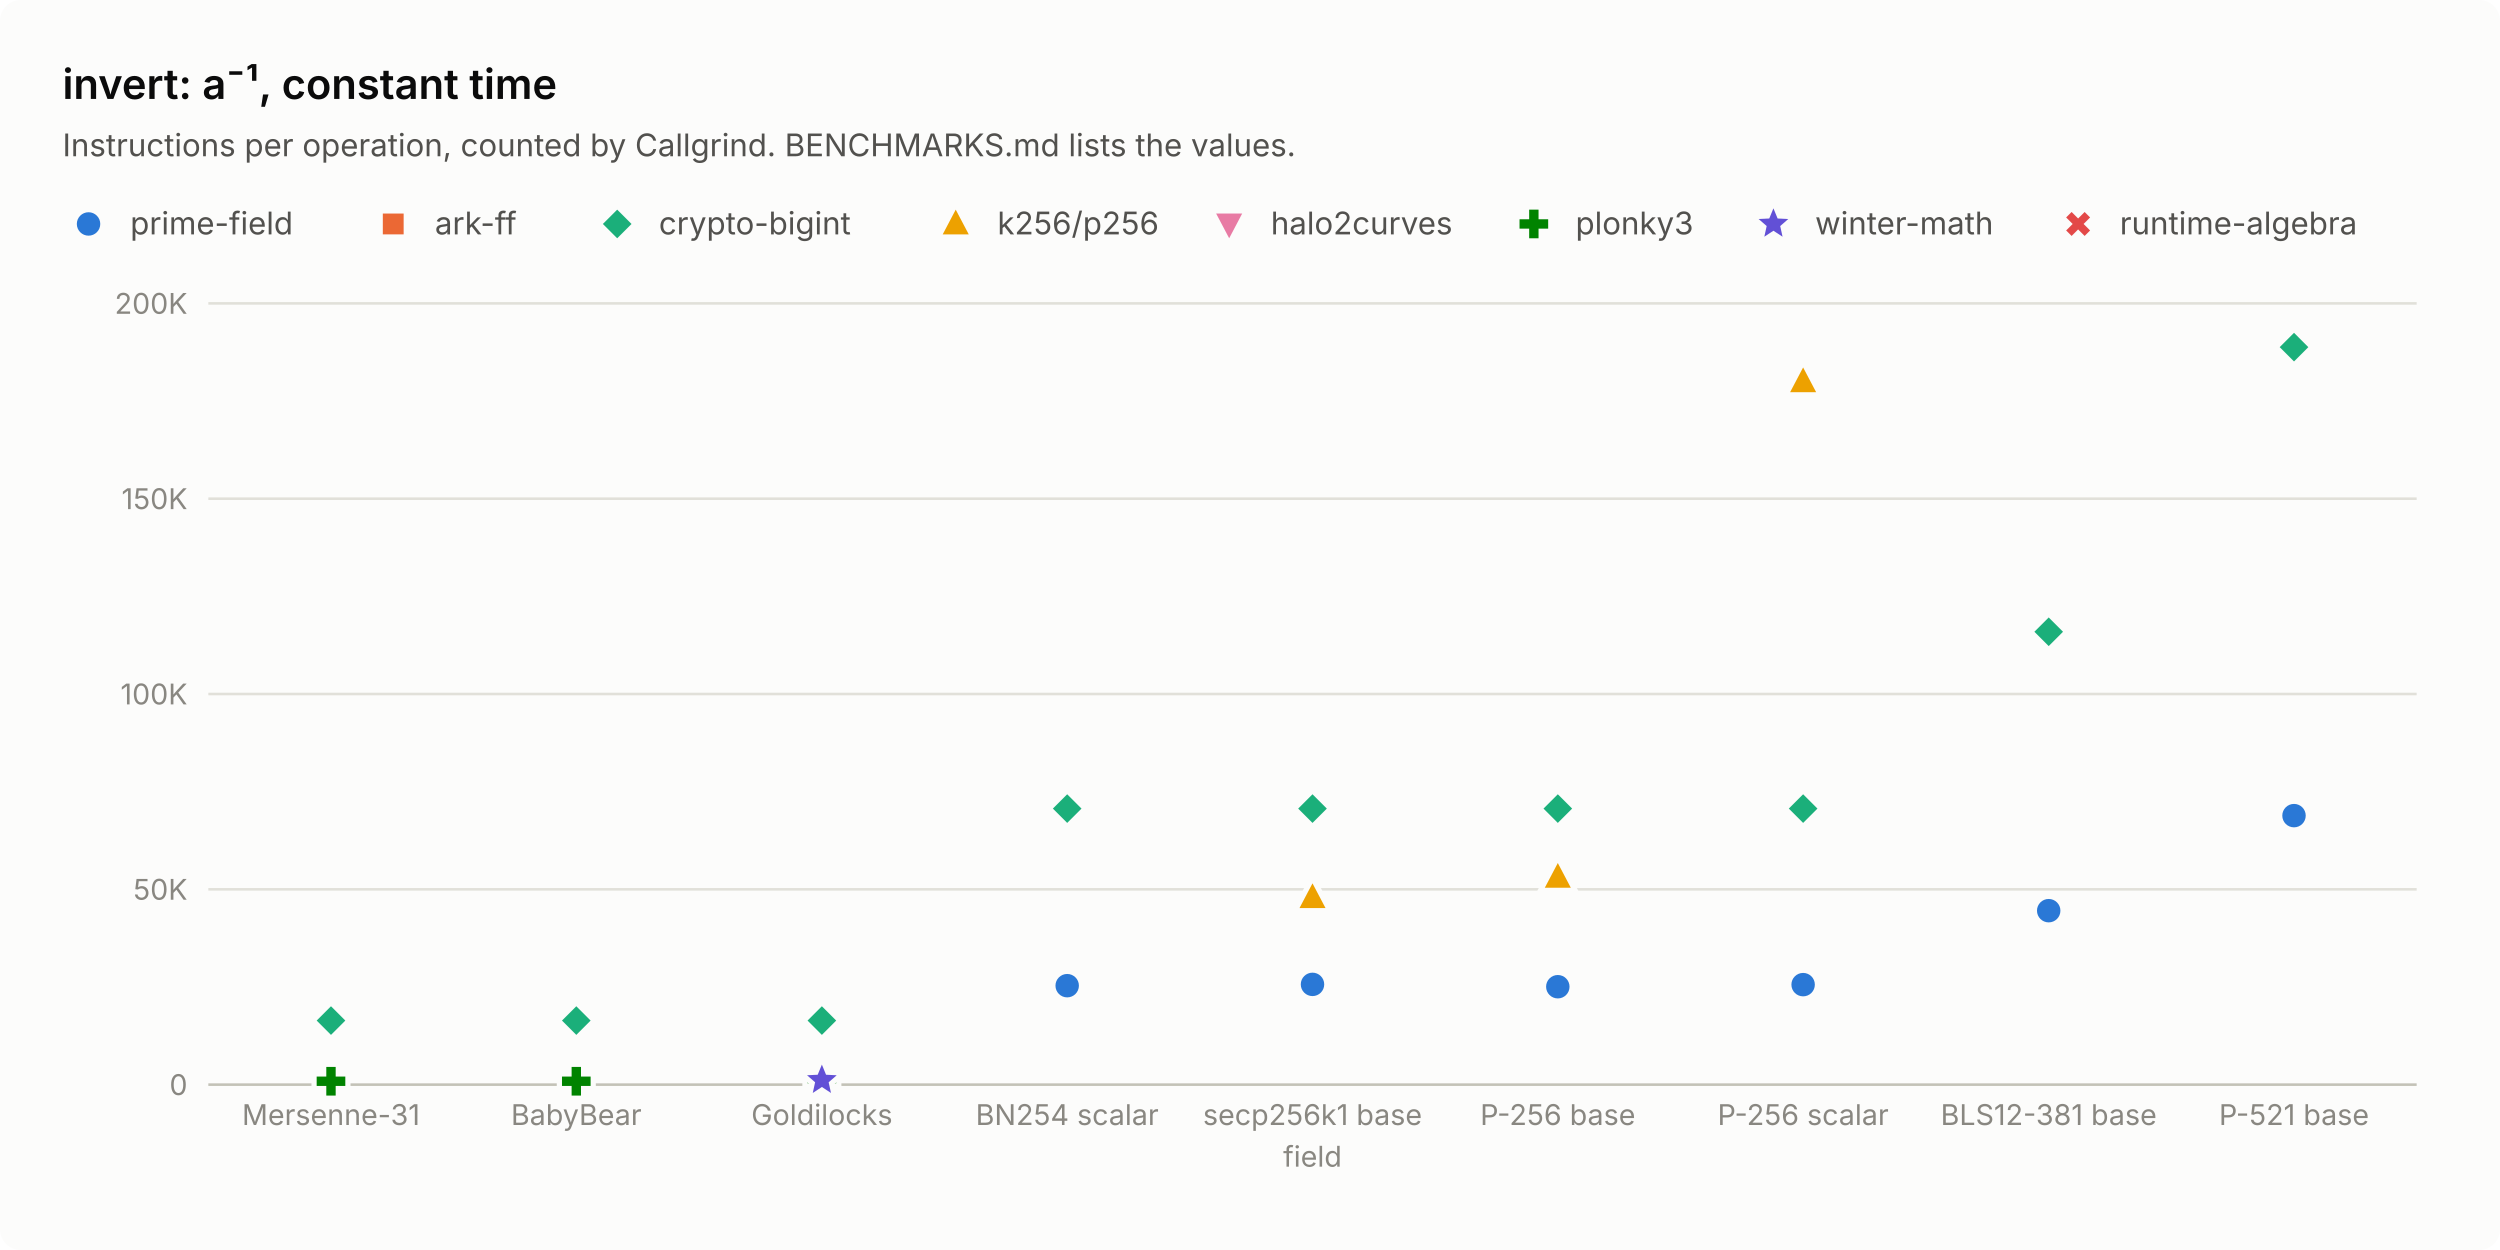
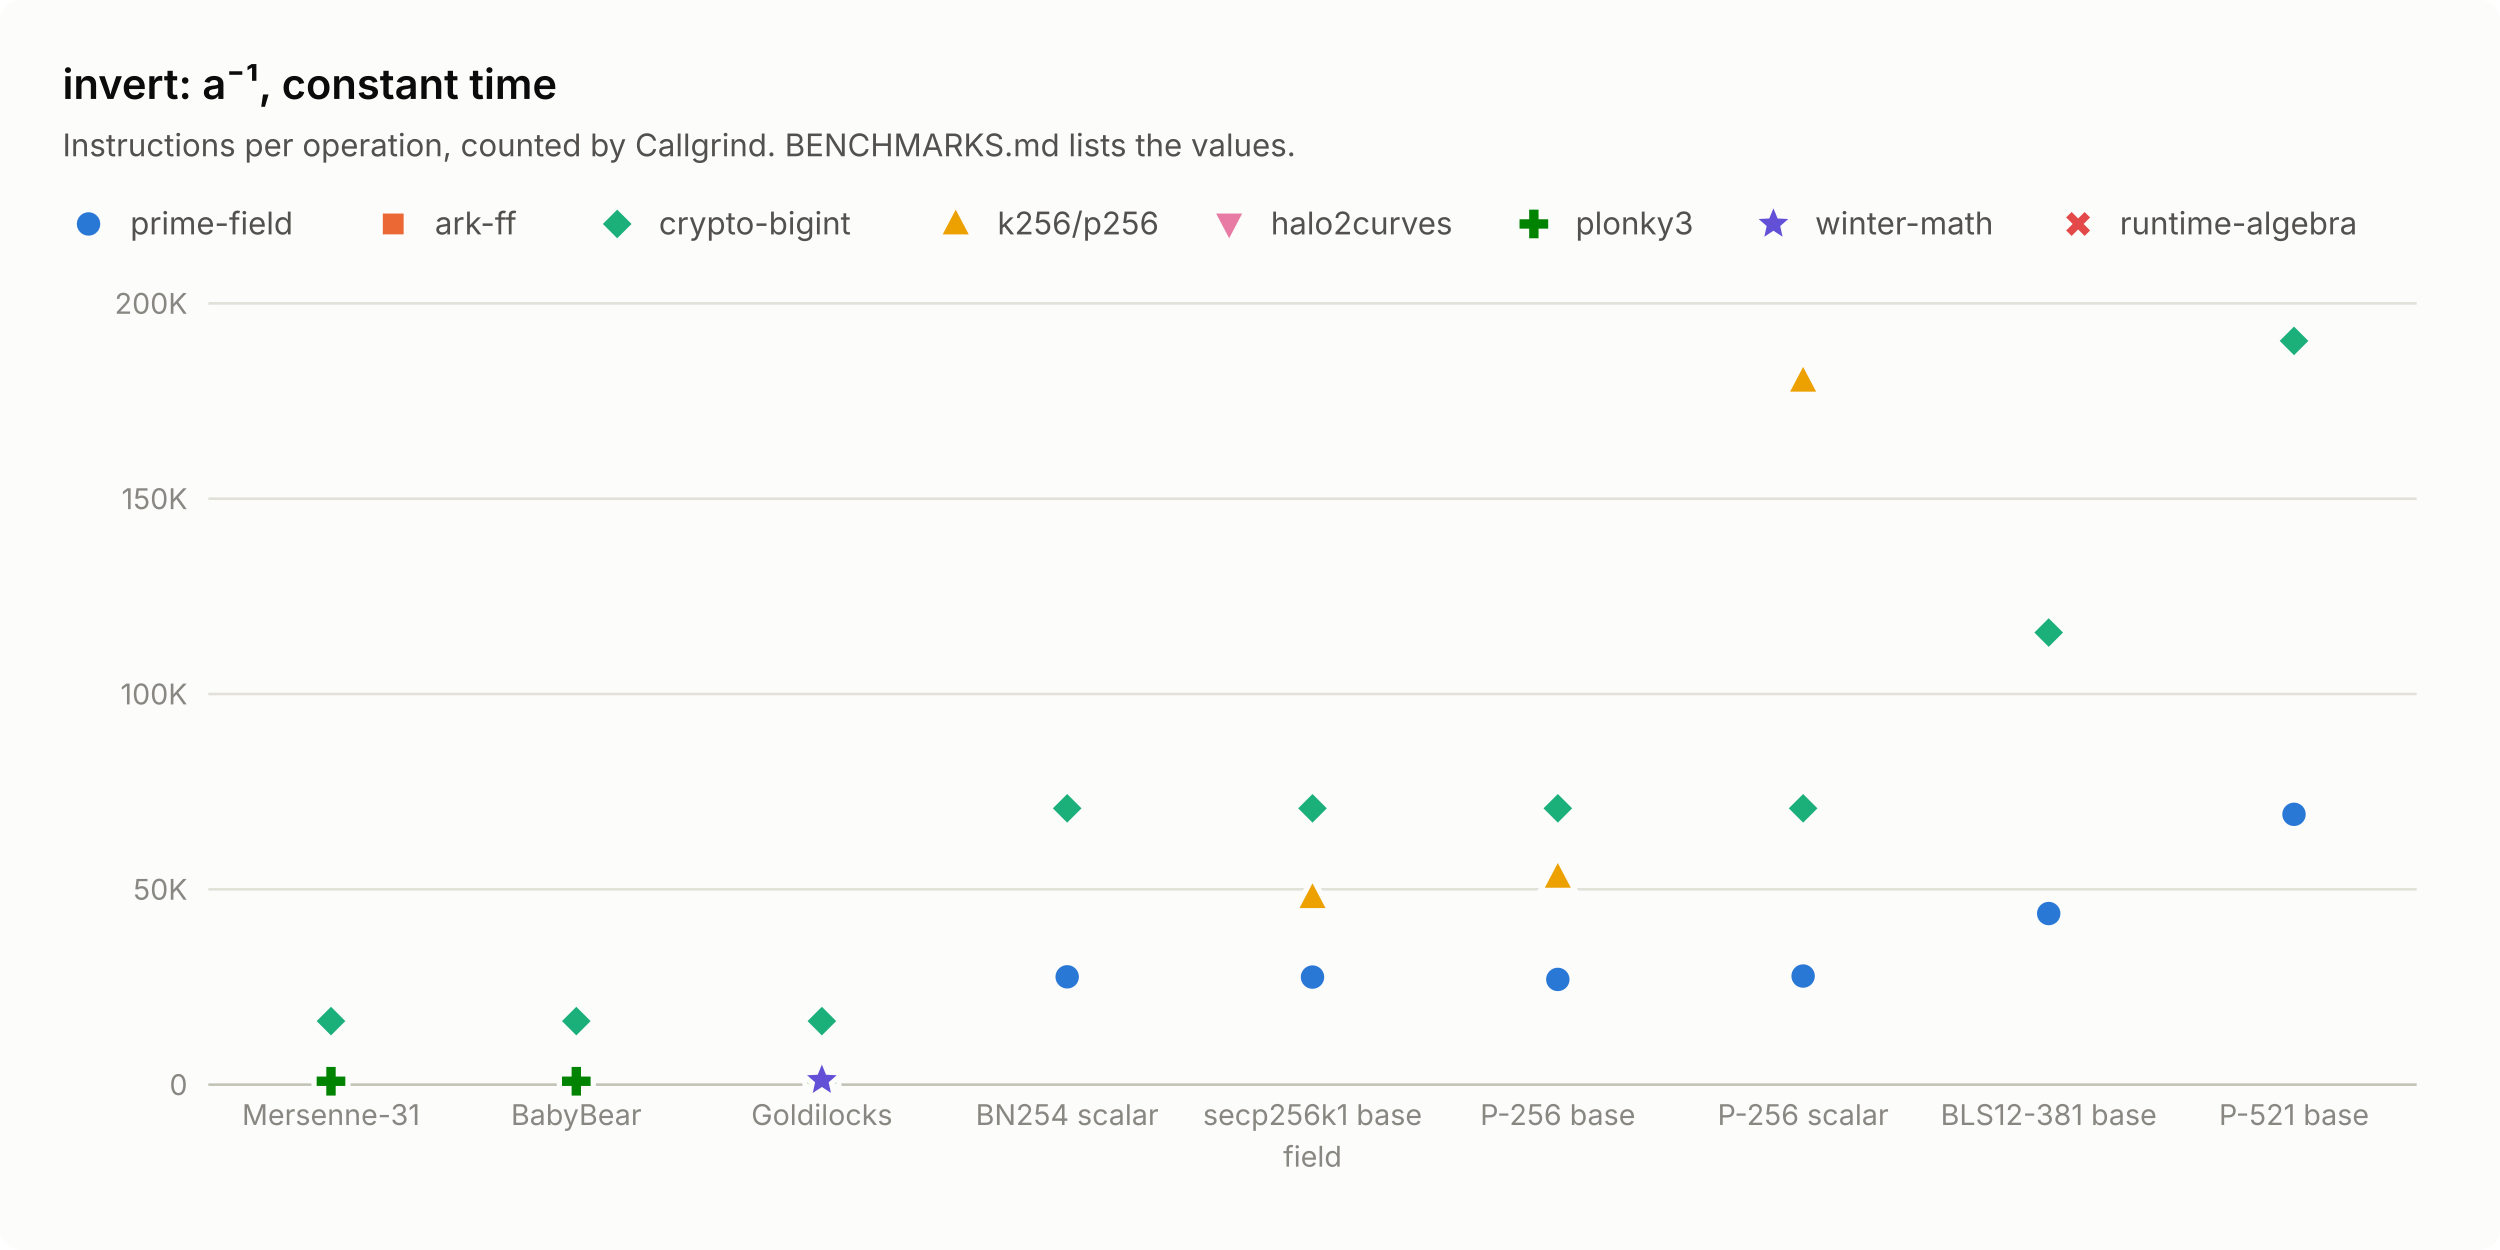
<svg xmlns="http://www.w3.org/2000/svg" width="960" height="480" viewBox="0 0 960 480" role="img" aria-labelledby="title description">
  <style>.grid,.axis{stroke-width:1}.title{font:600 16px system-ui, -apple-system, "Segoe UI", sans-serif}.subtitle,.legend{font:12px system-ui, -apple-system, "Segoe UI", sans-serif}.tick{font:11px system-ui, -apple-system, "Segoe UI", sans-serif;font-variant-numeric:tabular-nums}.line{fill:none;stroke-width:2;stroke-linejoin:round;stroke-linecap:round}.marker{stroke-width:4;paint-order:stroke}.surface{fill:#fcfcfb}.grid{stroke:#e1e0d9}.axis{stroke:#c3c2b7}.title{fill:#0b0b0b}.subtitle,.legend{fill:#52514e}.tick{fill:#898781}.marker{stroke:#fcfcfb}.c0 .line{stroke:#2a78d6}.c0 .marker{fill:#2a78d6}.c1 .line{stroke:#eb6834}.c1 .marker{fill:#eb6834}.c2 .line{stroke:#1baf7a}.c2 .marker{fill:#1baf7a}.c3 .line{stroke:#eda100}.c3 .marker{fill:#eda100}.c4 .line{stroke:#e87ba4}.c4 .marker{fill:#e87ba4}.c5 .line{stroke:#008300}.c5 .marker{fill:#008300}.c6 .line{stroke:#6250d6}.c6 .marker{fill:#6250d6}.c7 .line{stroke:#e34948}.c7 .marker{fill:#e34948}@media (prefers-color-scheme: dark){.surface{fill:#1a1a19}.grid{stroke:#2c2c2a}.axis{stroke:#383835}.title{fill:#f0efec}.subtitle,.legend{fill:#c3c2b7}.tick{fill:#898781}.marker{stroke:#1a1a19}.c0 .line{stroke:#3987e5}.c0 .marker{fill:#3987e5}.c1 .line{stroke:#d95926}.c1 .marker{fill:#d95926}.c2 .line{stroke:#199e70}.c2 .marker{fill:#199e70}.c3 .line{stroke:#c98500}.c3 .marker{fill:#c98500}.c4 .line{stroke:#d55181}.c4 .marker{fill:#d55181}.c5 .line{stroke:#008300}.c5 .marker{fill:#008300}.c6 .line{stroke:#9085e9}.c6 .marker{fill:#9085e9}.c7 .line{stroke:#e66767}.c7 .marker{fill:#e66767}}</style>
  <rect class="surface" width="960" height="480" rx="8" />
  <text class="title" x="24" y="38">invert: a⁻¹, constant time</text>
  <text class="subtitle" x="24" y="60">Instructions per operation, counted by Callgrind. BENCHMARKS.md lists the values.</text>
  <g class="c0">
    <path class="marker" transform="translate(34,86)" d="M0,-4.5A4.5,4.5 0 1 1 0,4.5A4.5,4.5 0 1 1 0,-4.5Z" />
  </g>
  <text class="legend" x="50" y="90">prime-field</text>
  <g class="c1">
    <path class="marker" transform="translate(151,86)" d="M-4,-4H4V4H-4Z" />
  </g>
  <text class="legend" x="167" y="90">ark-ff</text>
  <g class="c2">
    <path class="marker" transform="translate(237,86)" d="M0,-5.5L5.5,0L0,5.5L-5.5,0Z" />
  </g>
  <text class="legend" x="253" y="90">crypto-bigint</text>
  <g class="c3">
    <path class="marker" transform="translate(367,86)" d="M0,-5.5L5,4H-5Z" />
  </g>
  <text class="legend" x="383" y="90">k256/p256</text>
  <g class="c4">
    <path class="marker" transform="translate(472,86)" d="M0,5.5L5,-4H-5Z" />
  </g>
  <text class="legend" x="488" y="90">halo2curves</text>
  <g class="c5">
    <path class="marker" transform="translate(589,86)" d="M-1.8,-5.5H1.8V-1.8H5.5V1.8H1.8V5.5H-1.8V1.8H-5.5V-1.8H-1.8Z" />
  </g>
  <text class="legend" x="605" y="90">plonky3</text>
  <g class="c6">
    <path class="marker" transform="translate(681,86)" d="M0,-6L1.6,-2.1L5.7,-1.9L2.6,0.8L3.5,4.9L0,2.6L-3.5,4.9L-2.6,0.8L-5.7,-1.9L-1.6,-2.1Z" />
  </g>
  <text class="legend" x="697" y="90">winter-math</text>
  <g class="c7">
    <path class="marker" transform="translate(798,86)" d="M-4.6,-2.5L-2.5,-4.6L0,-2.1L2.5,-4.6L4.6,-2.5L2.1,0L4.6,2.5L2.5,4.6L0,2.1L-2.5,4.6L-4.6,2.5L-2.1,0Z" />
  </g>
  <text class="legend" x="814" y="90">runtime-algebra</text>
  <text class="tick" x="72" y="420.5" text-anchor="end">0</text>
  <path class="grid" d="M80,341.5H928" />
  <text class="tick" x="72" y="345.5" text-anchor="end">50K</text>
  <path class="grid" d="M80,266.5H928" />
  <text class="tick" x="72" y="270.5" text-anchor="end">100K</text>
  <path class="grid" d="M80,191.5H928" />
  <text class="tick" x="72" y="195.5" text-anchor="end">150K</text>
  <path class="grid" d="M80,116.5H928" />
  <text class="tick" x="72" y="120.5" text-anchor="end">200K</text>
  <path class="axis" d="M80,416.5H928" />
  <text class="tick" x="127.1" y="432" text-anchor="middle">Mersenne-31</text>
  <text class="tick" x="221.3" y="432" text-anchor="middle">BabyBear</text>
  <text class="tick" x="315.6" y="432" text-anchor="middle">Goldilocks</text>
  <text class="tick" x="409.8" y="432" text-anchor="middle">BN254 scalar</text>
  <text class="tick" x="504.0" y="432" text-anchor="middle">secp256k1 base</text>
  <text class="tick" x="598.2" y="432" text-anchor="middle">P-256 base</text>
  <text class="tick" x="692.4" y="432" text-anchor="middle">P-256 scalar</text>
  <text class="tick" x="786.7" y="432" text-anchor="middle">BLS12-381 base</text>
  <text class="tick" x="880.9" y="432" text-anchor="middle">P-521 base</text>
  <text class="tick" x="504.0" y="448" text-anchor="middle">field</text>
  <g class="c0">
    <path class="marker" transform="translate(127.1,414.9)" d="M0,-4.5A4.5,4.5 0 1 1 0,4.5A4.5,4.5 0 1 1 0,-4.5Z" />
    <path class="marker" transform="translate(221.3,415.0)" d="M0,-4.5A4.5,4.5 0 1 1 0,4.5A4.5,4.5 0 1 1 0,-4.5Z" />
    <path class="marker" transform="translate(315.6,413.4)" d="M0,-4.5A4.5,4.5 0 1 1 0,4.5A4.5,4.5 0 1 1 0,-4.5Z" />
-     <path class="marker" transform="translate(409.8,378.5)" d="M0,-4.5A4.5,4.5 0 1 1 0,4.5A4.5,4.5 0 1 1 0,-4.5Z" />
-     <path class="marker" transform="translate(504.0,378.0)" d="M0,-4.5A4.5,4.5 0 1 1 0,4.5A4.5,4.5 0 1 1 0,-4.5Z" />
-     <path class="marker" transform="translate(598.2,378.9)" d="M0,-4.5A4.5,4.5 0 1 1 0,4.5A4.5,4.5 0 1 1 0,-4.5Z" />
-     <path class="marker" transform="translate(692.4,378.1)" d="M0,-4.5A4.5,4.5 0 1 1 0,4.5A4.5,4.5 0 1 1 0,-4.5Z" />
-     <path class="marker" transform="translate(786.7,349.7)" d="M0,-4.5A4.5,4.5 0 1 1 0,4.5A4.5,4.5 0 1 1 0,-4.5Z" />
-     <path class="marker" transform="translate(880.9,313.2)" d="M0,-4.5A4.5,4.5 0 1 1 0,4.5A4.5,4.5 0 1 1 0,-4.5Z" />
+     <path class="marker" transform="translate(409.8,375.1)" d="M0,-4.5A4.5,4.5 0 1 1 0,4.5A4.5,4.5 0 1 1 0,-4.5Z" />
+     <path class="marker" transform="translate(504.0,375.2)" d="M0,-4.5A4.5,4.5 0 1 1 0,4.5A4.5,4.5 0 1 1 0,-4.5Z" />
+     <path class="marker" transform="translate(598.2,376.1)" d="M0,-4.5A4.5,4.5 0 1 1 0,4.5A4.5,4.5 0 1 1 0,-4.5Z" />
+     <path class="marker" transform="translate(692.4,374.8)" d="M0,-4.5A4.5,4.5 0 1 1 0,4.5A4.5,4.5 0 1 1 0,-4.5Z" />
+     <path class="marker" transform="translate(786.7,350.8)" d="M0,-4.5A4.5,4.5 0 1 1 0,4.5A4.5,4.5 0 1 1 0,-4.5Z" />
+     <path class="marker" transform="translate(880.9,312.7)" d="M0,-4.5A4.5,4.5 0 1 1 0,4.5A4.5,4.5 0 1 1 0,-4.5Z" />
  </g>
  <g class="c1">
</g>
  <g class="c2">
-     <path class="marker" transform="translate(127.1,391.9)" d="M0,-5.5L5.5,0L0,5.5L-5.5,0Z" />
-     <path class="marker" transform="translate(221.3,391.9)" d="M0,-5.5L5.5,0L0,5.5L-5.5,0Z" />
-     <path class="marker" transform="translate(315.6,391.9)" d="M0,-5.5L5.5,0L0,5.5L-5.5,0Z" />
-     <path class="marker" transform="translate(409.8,310.5)" d="M0,-5.5L5.5,0L0,5.5L-5.5,0Z" />
-     <path class="marker" transform="translate(504.0,310.5)" d="M0,-5.5L5.5,0L0,5.5L-5.5,0Z" />
-     <path class="marker" transform="translate(598.2,310.5)" d="M0,-5.5L5.5,0L0,5.5L-5.5,0Z" />
-     <path class="marker" transform="translate(692.4,310.5)" d="M0,-5.5L5.5,0L0,5.5L-5.5,0Z" />
-     <path class="marker" transform="translate(786.7,242.6)" d="M0,-5.5L5.5,0L0,5.5L-5.5,0Z" />
-     <path class="marker" transform="translate(880.9,133.3)" d="M0,-5.5L5.5,0L0,5.5L-5.5,0Z" />
+     <path class="marker" transform="translate(127.1,392.1)" d="M0,-5.5L5.5,0L0,5.5L-5.5,0Z" />
+     <path class="marker" transform="translate(221.3,392.1)" d="M0,-5.5L5.5,0L0,5.5L-5.5,0Z" />
+     <path class="marker" transform="translate(315.6,392.1)" d="M0,-5.5L5.5,0L0,5.5L-5.5,0Z" />
+     <path class="marker" transform="translate(409.8,310.4)" d="M0,-5.5L5.5,0L0,5.5L-5.5,0Z" />
+     <path class="marker" transform="translate(504.0,310.4)" d="M0,-5.5L5.5,0L0,5.5L-5.5,0Z" />
+     <path class="marker" transform="translate(598.2,310.4)" d="M0,-5.5L5.5,0L0,5.5L-5.5,0Z" />
+     <path class="marker" transform="translate(692.4,310.4)" d="M0,-5.5L5.5,0L0,5.5L-5.5,0Z" />
+     <path class="marker" transform="translate(786.7,242.9)" d="M0,-5.5L5.5,0L0,5.5L-5.5,0Z" />
+     <path class="marker" transform="translate(880.9,130.9)" d="M0,-5.5L5.5,0L0,5.5L-5.5,0Z" />
  </g>
  <g class="c3">
    <path class="marker" transform="translate(504.0,344.7)" d="M0,-5.5L5,4H-5Z" />
    <path class="marker" transform="translate(598.2,336.9)" d="M0,-5.5L5,4H-5Z" />
-     <path class="marker" transform="translate(692.4,146.6)" d="M0,-5.5L5,4H-5Z" />
+     <path class="marker" transform="translate(692.4,146.4)" d="M0,-5.5L5,4H-5Z" />
  </g>
  <g class="c4">
</g>
  <g class="c5">
    <path class="marker" transform="translate(127.1,415.2)" d="M-1.8,-5.5H1.8V-1.8H5.5V1.8H1.8V5.5H-1.8V1.8H-5.5V-1.8H-1.8Z" />
    <path class="marker" transform="translate(221.3,415.2)" d="M-1.8,-5.5H1.8V-1.8H5.5V1.8H1.8V5.5H-1.8V1.8H-5.5V-1.8H-1.8Z" />
    <path class="marker" transform="translate(315.6,414.2)" d="M-1.8,-5.5H1.8V-1.8H5.5V1.8H1.8V5.5H-1.8V1.8H-5.5V-1.8H-1.8Z" />
  </g>
  <g class="c6">
    <path class="marker" transform="translate(315.6,414.8)" d="M0,-6L1.6,-2.1L5.7,-1.9L2.6,0.8L3.5,4.9L0,2.6L-3.5,4.9L-2.6,0.8L-5.7,-1.9L-1.6,-2.1Z" />
  </g>
  <g class="c7">
</g>
</svg>
